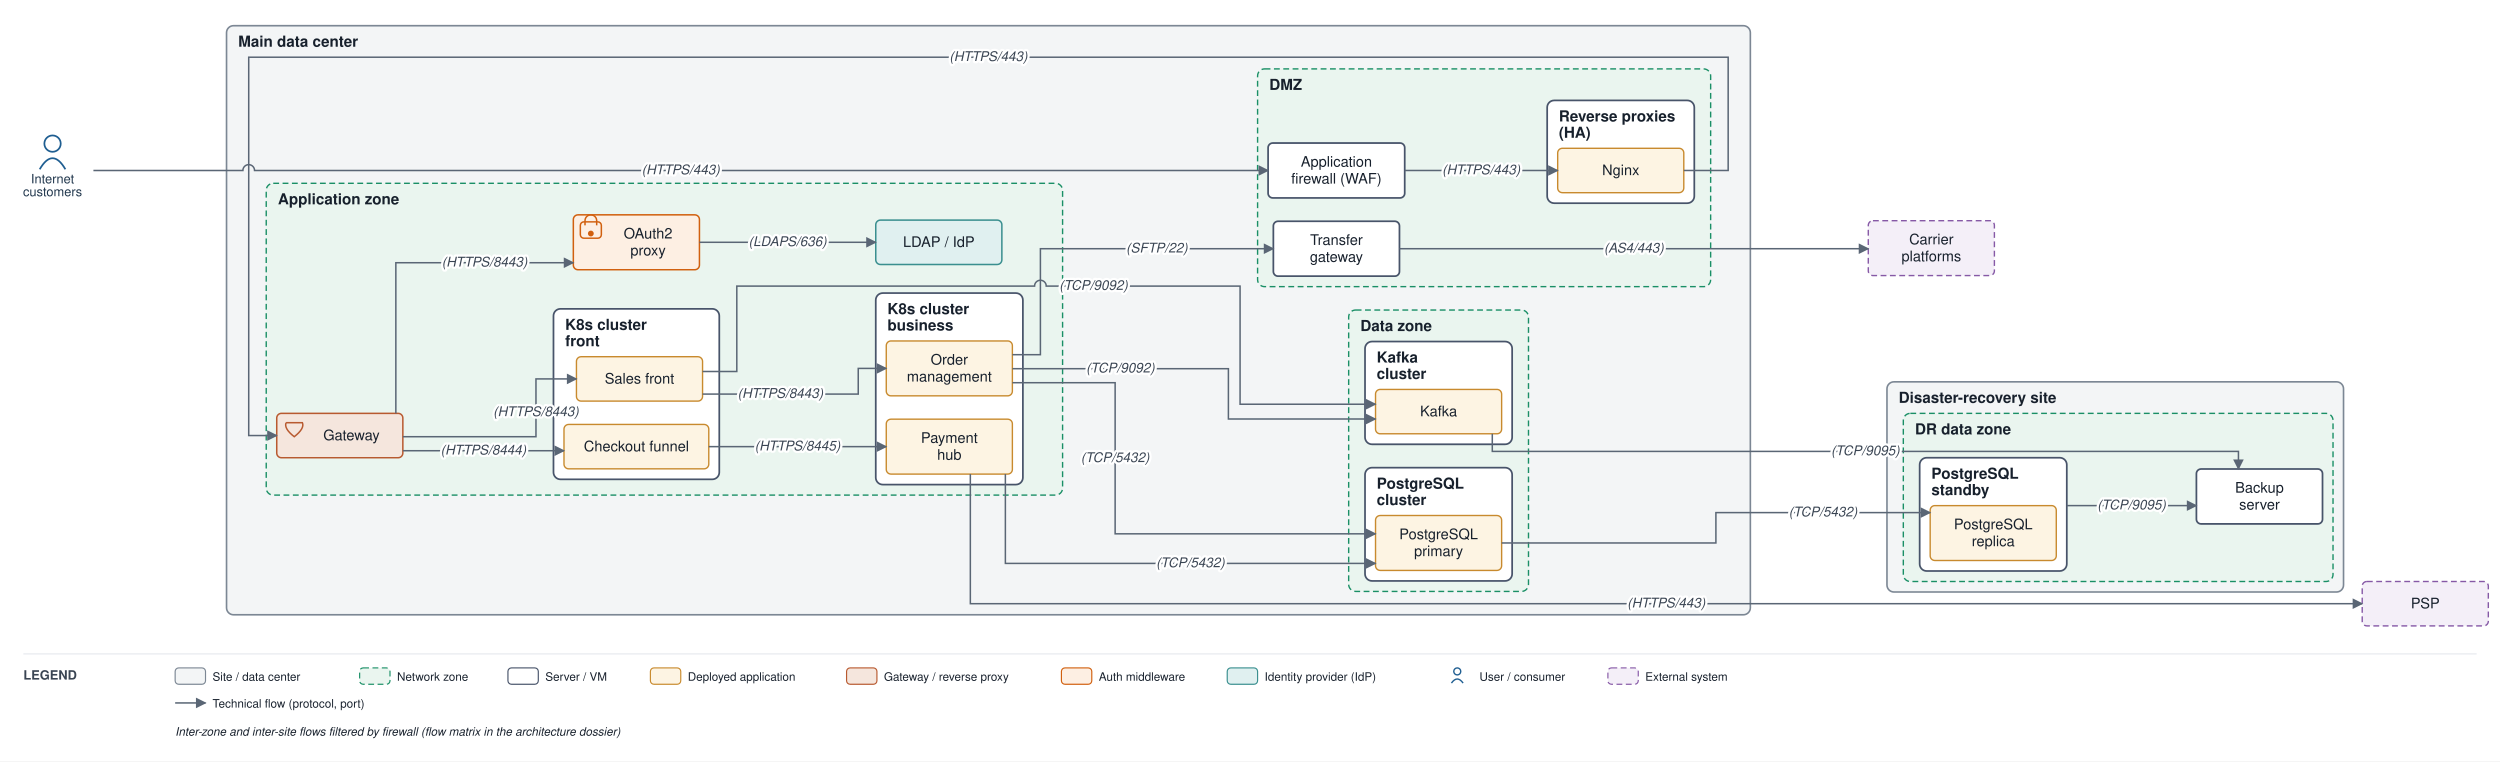
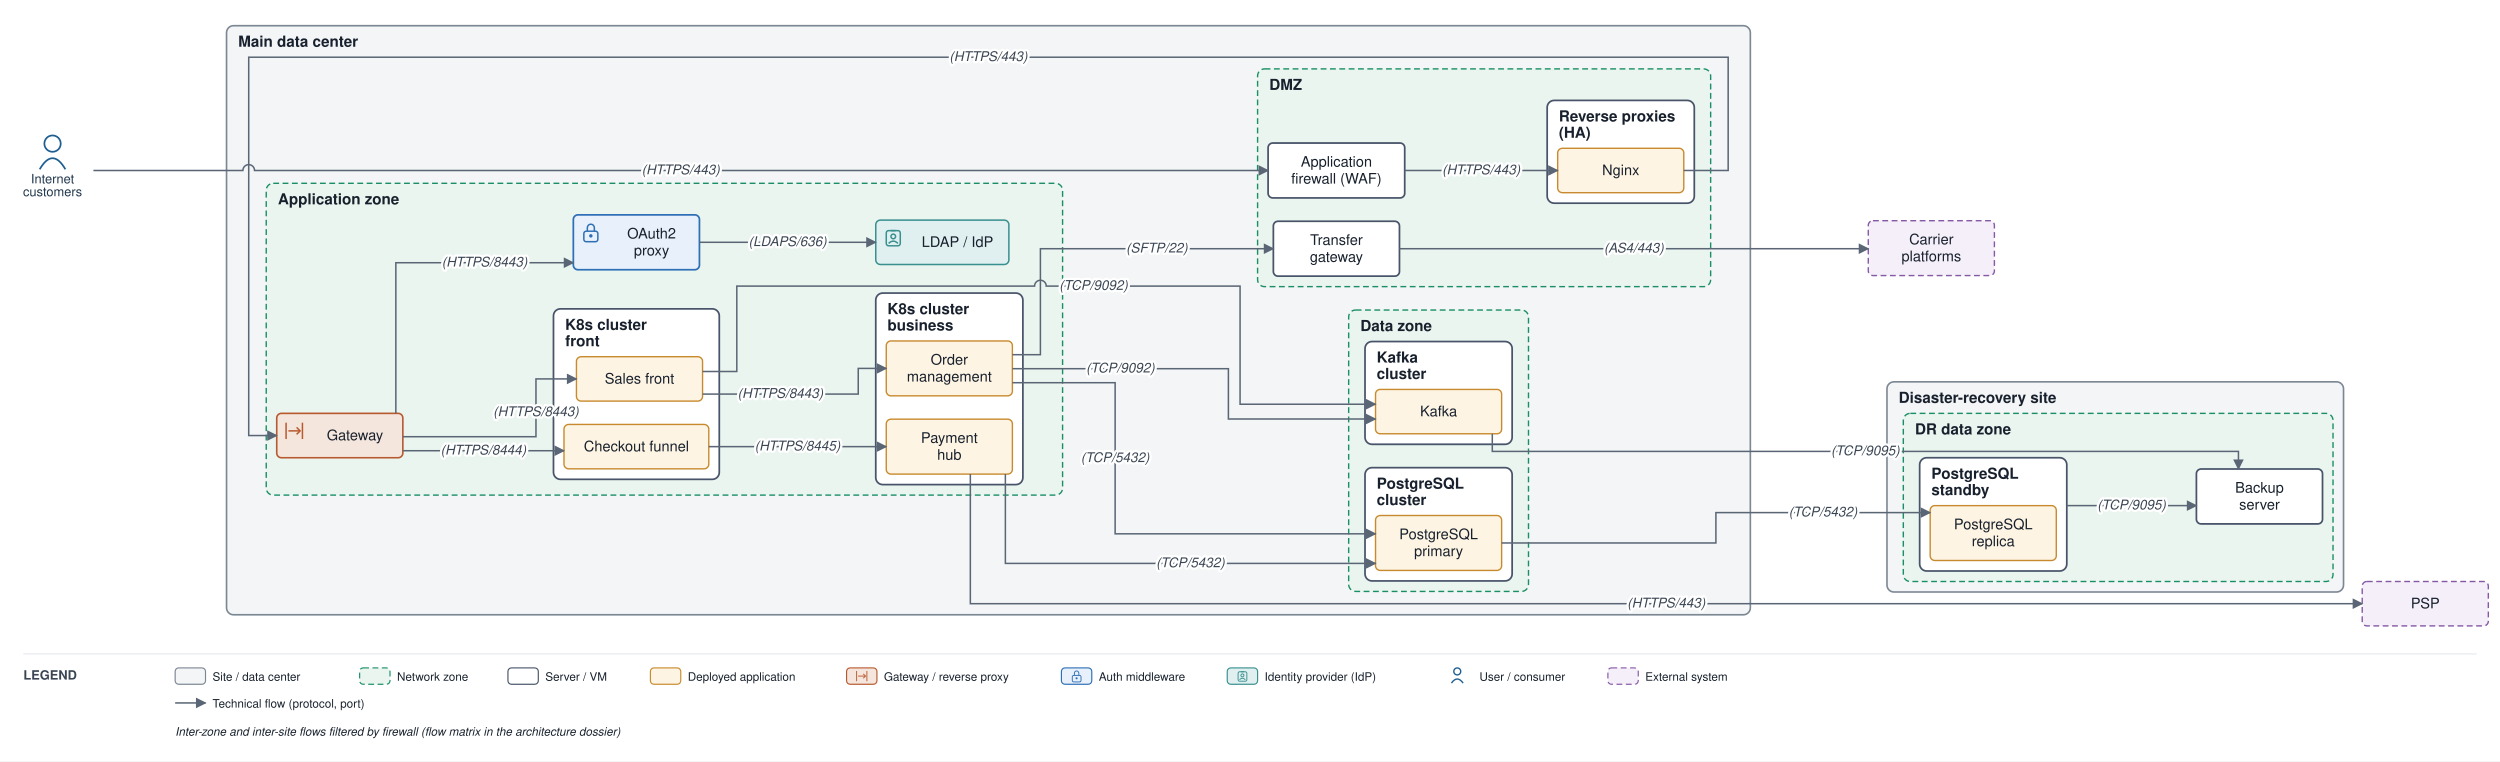
<svg xmlns="http://www.w3.org/2000/svg" viewBox="0 0 2141 652" font-family="Helvetica,Arial,sans-serif">
  <defs>
    <marker id="arr" viewBox="0 0 10 10" refX="9" refY="5" markerWidth="7" markerHeight="7" orient="auto-start-reverse">
      <path d="M0,0 L10,5 L0,10 z" fill="#5a6675" />
    </marker>
  </defs>
  <rect width="2141" height="652" fill="#ffffff" />
  <rect x="194" y="22" width="1305" height="504.5" rx="6" fill="#f3f5f6" stroke="#7c8794" stroke-width="1.4" />
  <text x="204" y="40" font-size="13" font-weight="bold" fill="#17202c">Main data center</text>
  <rect x="1077" y="59" width="388" height="186.5" rx="6" fill="#eaf5ef" stroke="#1a8f66" stroke-width="1.2" stroke-dasharray="5 3" />
  <text x="1087" y="77" font-size="13" font-weight="bold" fill="#17202c">DMZ</text>
  <rect x="1325" y="86" width="126" height="88" rx="6" fill="#ffffff" stroke="#48546a" stroke-width="1.5" />
  <text x="1335" y="104" font-size="13" font-weight="bold" fill="#17202c">Reverse proxies</text>
  <text x="1335" y="118" font-size="13" font-weight="bold" fill="#17202c">(HA)</text>
  <rect x="228" y="157" width="682" height="267" rx="6" fill="#eaf5ef" stroke="#1a8f66" stroke-width="1.2" stroke-dasharray="5 3" />
  <text x="238" y="175" font-size="13" font-weight="bold" fill="#17202c">Application zone</text>
  <rect x="474" y="264.5" width="142" height="146" rx="6" fill="#ffffff" stroke="#48546a" stroke-width="1.5" />
  <text x="484" y="282.5" font-size="13" font-weight="bold" fill="#17202c">K8s cluster</text>
  <text x="484" y="296.5" font-size="13" font-weight="bold" fill="#17202c">front</text>
  <rect x="750" y="251" width="126" height="164" rx="6" fill="#ffffff" stroke="#48546a" stroke-width="1.5" />
  <text x="760" y="269" font-size="13" font-weight="bold" fill="#17202c">K8s cluster</text>
  <text x="760" y="283" font-size="13" font-weight="bold" fill="#17202c">business</text>
  <rect x="1155" y="265.5" width="154" height="241" rx="6" fill="#eaf5ef" stroke="#1a8f66" stroke-width="1.2" stroke-dasharray="5 3" />
  <text x="1165" y="283.5" font-size="13" font-weight="bold" fill="#17202c">Data zone</text>
  <rect x="1169" y="400.5" width="126" height="97" rx="6" fill="#ffffff" stroke="#48546a" stroke-width="1.5" />
  <text x="1179" y="418.5" font-size="13" font-weight="bold" fill="#17202c">PostgreSQL</text>
  <text x="1179" y="432.5" font-size="13" font-weight="bold" fill="#17202c">cluster</text>
  <rect x="1169" y="292.5" width="126" height="88" rx="6" fill="#ffffff" stroke="#48546a" stroke-width="1.5" />
  <text x="1179" y="310.5" font-size="13" font-weight="bold" fill="#17202c">Kafka</text>
  <text x="1179" y="324.5" font-size="13" font-weight="bold" fill="#17202c">cluster</text>
  <rect x="1616" y="327" width="391" height="180" rx="6" fill="#f3f5f6" stroke="#7c8794" stroke-width="1.4" />
  <text x="1626" y="345" font-size="13" font-weight="bold" fill="#17202c">Disaster-recovery site</text>
  <rect x="1630" y="354" width="368" height="144" rx="6" fill="#eaf5ef" stroke="#1a8f66" stroke-width="1.2" stroke-dasharray="5 3" />
  <text x="1640" y="372" font-size="13" font-weight="bold" fill="#17202c">DR data zone</text>
  <rect x="1644" y="392" width="126" height="97" rx="6" fill="#ffffff" stroke="#48546a" stroke-width="1.5" />
  <text x="1654" y="410" font-size="13" font-weight="bold" fill="#17202c">PostgreSQL</text>
  <text x="1654" y="424" font-size="13" font-weight="bold" fill="#17202c">standby</text>
  <rect x="1086" y="122.5" width="117" height="47" rx="4" fill="#ffffff" stroke="#48546a" stroke-width="1.5" />
  <text x="1144.5" y="142.75" font-size="12.5" text-anchor="middle" fill="#17202c">Application</text>
  <text x="1144.5" y="157.25" font-size="12.5" text-anchor="middle" fill="#17202c">firewall (WAF)</text>
  <rect x="1334" y="127" width="108" height="38" rx="4" fill="#fdf4e3" stroke="#c88a2e" stroke-width="1.2" />
  <text x="1388" y="150" font-size="12.5" text-anchor="middle" fill="#17202c">Nginx</text>
  <rect x="1090.5" y="189.5" width="108" height="47" rx="4" fill="#ffffff" stroke="#48546a" stroke-width="1.5" />
  <text x="1144.5" y="209.75" font-size="12.5" text-anchor="middle" fill="#17202c">Transfer</text>
  <text x="1144.5" y="224.25" font-size="12.5" text-anchor="middle" fill="#17202c">gateway</text>
-   <rect x="237" y="354" width="108" height="38" rx="4" fill="#f5e6dd" stroke="#b85a30" stroke-width="1.3" />
-   <path d="M 245 362 L 259 362 Q 261 367 252 374 Q 243 367 245 362" fill="none" stroke="#b85a30" stroke-width="1.3" />
-   <text x="301" y="377" font-size="12.5" text-anchor="middle" fill="#17202c">Gateway</text>
-   <rect x="491" y="184" width="108" height="47" rx="4" fill="#fdefe3" stroke="#d1600f" stroke-width="1.3" />
-   <rect x="497" y="190" width="18" height="14" rx="3" fill="none" stroke="#d1600f" stroke-width="1.3" />
-   <path d="M 501 193 v -4 a 5 5 0 0 1 10 0 v 4" fill="none" stroke="#d1600f" stroke-width="1.3" />
-   <circle cx="506" cy="200" r="2.5" fill="#d1600f" />
-   <text x="555" y="204.25" font-size="12.5" text-anchor="middle" fill="#17202c">OAuth2</text>
-   <text x="555" y="218.75" font-size="12.5" text-anchor="middle" fill="#17202c">proxy</text>
-   <rect x="750" y="188.5" width="108" height="38" rx="4" fill="#e0f0f0" stroke="#3a8f8f" stroke-width="1.3" />
-   <text x="804" y="211.5" font-size="12.5" text-anchor="middle" fill="#17202c">LDAP / IdP</text>
+   <rect x="237" y="354" width="108" height="38" rx="4" fill="#f5e6dd" stroke="#b85a30" stroke-width="1.4" />
+   <path d="M 245 362 V 376 M 259 362 V 376" fill="none" stroke="#b85a30" stroke-width="1.3" />
+   <path d="M 247 369 H 257" fill="none" stroke="#b85a30" stroke-width="1.3" />
+   <path d="M 254 366 l 3 3 l -3 3" fill="none" stroke="#b85a30" stroke-width="1.3" />
+   <text x="304" y="377" font-size="12.5" text-anchor="middle" fill="#17202c">Gateway</text>
+   <rect x="491" y="184" width="108" height="47" rx="4" fill="#e8f1fb" stroke="#2f6fb5" stroke-width="1.5" />
+   <rect x="500" y="198" width="12" height="9" rx="2" fill="none" stroke="#2f6fb5" stroke-width="1.3" />
+   <path d="M 503 198 v -3 a 3 3 0 0 1 6 0 v 3" fill="none" stroke="#2f6fb5" stroke-width="1.3" />
+   <circle cx="506" cy="202" r="1.5" fill="#2f6fb5" />
+   <text x="558" y="204.25" font-size="12.5" text-anchor="middle" fill="#17202c">OAuth2</text>
+   <text x="558" y="218.75" font-size="12.5" text-anchor="middle" fill="#17202c">proxy</text>
+   <rect x="750" y="188.5" width="114" height="38" rx="4" fill="#e0f0f0" stroke="#3a8f8f" stroke-width="1.3" />
+   <rect x="759" y="197.5" width="12" height="13" rx="2" fill="none" stroke="#3a8f8f" stroke-width="1.3" />
+   <path d="M 763 197.5 H 767" fill="none" stroke="#3a8f8f" stroke-width="1.3" />
+   <circle cx="765" cy="202.5" r="2" fill="none" stroke="#3a8f8f" stroke-width="1.3" />
+   <path d="M 761 208.5 q 4 -4 8 0" fill="none" stroke="#3a8f8f" stroke-width="1.3" />
+   <text x="820" y="211.5" font-size="12.5" text-anchor="middle" fill="#17202c">LDAP / IdP</text>
  <rect x="493.667" y="305.5" width="108" height="38" rx="4" fill="#fdf4e3" stroke="#c88a2e" stroke-width="1.2" />
  <text x="547.667" y="328.5" font-size="12.5" text-anchor="middle" fill="#17202c">Sales front</text>
  <rect x="483" y="363.5" width="124" height="38" rx="4" fill="#fdf4e3" stroke="#c88a2e" stroke-width="1.2" />
  <text x="545" y="386.5" font-size="12.5" text-anchor="middle" fill="#17202c">Checkout funnel</text>
  <rect x="759" y="292" width="108" height="47" rx="4" fill="#fdf4e3" stroke="#c88a2e" stroke-width="1.2" />
  <text x="813" y="312.25" font-size="12.5" text-anchor="middle" fill="#17202c">Order</text>
  <text x="813" y="326.75" font-size="12.5" text-anchor="middle" fill="#17202c">management</text>
  <rect x="759" y="359" width="108" height="47" rx="4" fill="#fdf4e3" stroke="#c88a2e" stroke-width="1.2" />
  <text x="813" y="379.25" font-size="12.5" text-anchor="middle" fill="#17202c">Payment</text>
  <text x="813" y="393.75" font-size="12.5" text-anchor="middle" fill="#17202c">hub</text>
  <rect x="1178" y="441.5" width="108" height="47" rx="4" fill="#fdf4e3" stroke="#c88a2e" stroke-width="1.2" />
  <text x="1232" y="461.75" font-size="12.5" text-anchor="middle" fill="#17202c">PostgreSQL</text>
  <text x="1232" y="476.25" font-size="12.5" text-anchor="middle" fill="#17202c">primary</text>
  <rect x="1178" y="333.5" width="108" height="38" rx="4" fill="#fdf4e3" stroke="#c88a2e" stroke-width="1.2" />
  <text x="1232" y="356.5" font-size="12.5" text-anchor="middle" fill="#17202c">Kafka</text>
  <rect x="1653" y="433" width="108" height="47" rx="4" fill="#fdf4e3" stroke="#c88a2e" stroke-width="1.2" />
  <text x="1707" y="453.25" font-size="12.5" text-anchor="middle" fill="#17202c">PostgreSQL</text>
  <text x="1707" y="467.75" font-size="12.5" text-anchor="middle" fill="#17202c">replica</text>
  <rect x="1881" y="401.667" width="108" height="47" rx="4" fill="#ffffff" stroke="#48546a" stroke-width="1.5" />
  <text x="1935" y="421.917" font-size="12.5" text-anchor="middle" fill="#17202c">Backup</text>
  <text x="1935" y="436.417" font-size="12.5" text-anchor="middle" fill="#17202c">server</text>
  <circle cx="45" cy="123" r="7" fill="none" stroke="#1f5e91" stroke-width="1.5" />
  <path d="M 34 145 q 11 -19 22 0" fill="none" stroke="#1f5e91" stroke-width="1.5" />
  <text x="45" y="157" font-size="11" text-anchor="middle" fill="#20364c">Internet</text>
  <text x="45" y="168" font-size="11" text-anchor="middle" fill="#20364c">customers</text>
  <rect x="2023" y="498" width="108" height="38" rx="4" fill="#f4eff8" stroke="#8659a6" stroke-width="1.2" stroke-dasharray="5 3" />
  <text x="2077" y="521" font-size="12.5" text-anchor="middle" fill="#17202c">PSP</text>
  <rect x="1600" y="189" width="108" height="47" rx="4" fill="#f4eff8" stroke="#8659a6" stroke-width="1.2" stroke-dasharray="5 3" />
  <text x="1654" y="209.25" font-size="12.5" text-anchor="middle" fill="#17202c">Carrier</text>
  <text x="1654" y="223.75" font-size="12.5" text-anchor="middle" fill="#17202c">platforms</text>
  <path d="M 80 146 L 208 146 A 5 5 0 0 1 218 146 L 1086 146" fill="none" stroke="#5a6675" stroke-width="1.3" marker-end="url(#arr)" />
  <path d="M 1203 146 L 1334 146" fill="none" stroke="#5a6675" stroke-width="1.3" marker-end="url(#arr)" />
  <path d="M 1442 146 L 1480 146 L 1480 49 L 213 49 L 213 373 L 237 373" fill="none" stroke="#5a6675" stroke-width="1.3" marker-end="url(#arr)" />
  <path d="M 345 374 L 459 374 L 459 324.5 L 493.667 324.5" fill="none" stroke="#5a6675" stroke-width="1.3" marker-end="url(#arr)" />
  <path d="M 345 386 L 483 386" fill="none" stroke="#5a6675" stroke-width="1.3" marker-end="url(#arr)" />
  <path d="M 601.667 337.5 L 735 337.5 L 735 315.5 L 759 315.5" fill="none" stroke="#5a6675" stroke-width="1.3" marker-end="url(#arr)" />
  <path d="M 607 382.5 L 759 382.5" fill="none" stroke="#5a6675" stroke-width="1.3" marker-end="url(#arr)" />
  <path d="M 831 406 L 831 517 L 2023 517" fill="none" stroke="#5a6675" stroke-width="1.3" marker-end="url(#arr)" />
  <path d="M 867 327.75 L 955 327.75 L 955 457.167 L 1178 457.167" fill="none" stroke="#5a6675" stroke-width="1.3" marker-end="url(#arr)" />
  <path d="M 861 406 L 861 482.5 L 1178 482.5" fill="none" stroke="#5a6675" stroke-width="1.3" marker-end="url(#arr)" />
  <path d="M 867 315.75 L 1052 315.75 L 1052 358.833 L 1178 358.833" fill="none" stroke="#5a6675" stroke-width="1.3" marker-end="url(#arr)" />
  <path d="M 601.667 318.167 L 631 318.167 L 631 245 L 886 245 A 5 5 0 0 1 896 245 L 1062 245 L 1062 346.167 L 1178 346.167" fill="none" stroke="#5a6675" stroke-width="1.3" marker-end="url(#arr)" />
  <path d="M 339 354 L 339 225 L 491 225" fill="none" stroke="#5a6675" stroke-width="1.3" marker-end="url(#arr)" />
  <path d="M 599 207.5 L 750 207.5" fill="none" stroke="#5a6675" stroke-width="1.3" marker-end="url(#arr)" />
  <path d="M 867 303.75 L 891 303.75 L 891 213 L 1090.5 213" fill="none" stroke="#5a6675" stroke-width="1.3" marker-end="url(#arr)" />
  <path d="M 1198.5 213 L 1600 213" fill="none" stroke="#5a6675" stroke-width="1.3" marker-end="url(#arr)" />
  <path d="M 1286 465 L 1469.5 465 L 1469.5 439 L 1653 439" fill="none" stroke="#5a6675" stroke-width="1.3" marker-end="url(#arr)" />
  <path d="M 1770 433 L 1881 433" fill="none" stroke="#5a6675" stroke-width="1.3" marker-end="url(#arr)" />
  <path d="M 1278 371.5 L 1278 386.583 L 1917 386.583 L 1917 401.667" fill="none" stroke="#5a6675" stroke-width="1.3" marker-end="url(#arr)" />
  <text x="583" y="149.25" font-size="11.5" text-anchor="middle" fill="#3a4553" font-style="italic" stroke="#ffffff" stroke-width="4" paint-order="stroke" stroke-linejoin="round">(HTTPS/443)</text>
  <text x="1268.5" y="149.25" font-size="11.5" text-anchor="middle" fill="#3a4553" font-style="italic" stroke="#ffffff" stroke-width="4" paint-order="stroke" stroke-linejoin="round">(HTTPS/443)</text>
  <text x="846.5" y="52.25" font-size="11.5" text-anchor="middle" fill="#3a4553" font-style="italic" stroke="#ffffff" stroke-width="4" paint-order="stroke" stroke-linejoin="round">(HTTPS/443)</text>
  <text x="459" y="356.375" font-size="11.5" text-anchor="middle" fill="#3a4553" font-style="italic" stroke="#ffffff" stroke-width="4" paint-order="stroke" stroke-linejoin="round">(HTTPS/8443)</text>
  <text x="414" y="389.25" font-size="11.5" text-anchor="middle" fill="#3a4553" font-style="italic" stroke="#ffffff" stroke-width="4" paint-order="stroke" stroke-linejoin="round">(HTTPS/8444)</text>
  <text x="668.333" y="340.75" font-size="11.5" text-anchor="middle" fill="#3a4553" font-style="italic" stroke="#ffffff" stroke-width="4" paint-order="stroke" stroke-linejoin="round">(HTTPS/8443)</text>
  <text x="683" y="385.75" font-size="11.5" text-anchor="middle" fill="#3a4553" font-style="italic" stroke="#ffffff" stroke-width="4" paint-order="stroke" stroke-linejoin="round">(HTTPS/8445)</text>
  <text x="1427" y="520.25" font-size="11.5" text-anchor="middle" fill="#3a4553" font-style="italic" stroke="#ffffff" stroke-width="4" paint-order="stroke" stroke-linejoin="round">(HTTPS/443)</text>
  <text x="955" y="395.708" font-size="11.5" text-anchor="middle" fill="#3a4553" font-style="italic" stroke="#ffffff" stroke-width="4" paint-order="stroke" stroke-linejoin="round">(TCP/5432)</text>
  <text x="1019.5" y="485.75" font-size="11.5" text-anchor="middle" fill="#3a4553" font-style="italic" stroke="#ffffff" stroke-width="4" paint-order="stroke" stroke-linejoin="round">(TCP/5432)</text>
  <text x="959.5" y="319" font-size="11.5" text-anchor="middle" fill="#3a4553" font-style="italic" stroke="#ffffff" stroke-width="4" paint-order="stroke" stroke-linejoin="round">(TCP/9092)</text>
  <text x="936.5" y="248.25" font-size="11.5" text-anchor="middle" fill="#3a4553" font-style="italic" stroke="#ffffff" stroke-width="4" paint-order="stroke" stroke-linejoin="round">(TCP/9092)</text>
  <text x="415" y="228.25" font-size="11.5" text-anchor="middle" fill="#3a4553" font-style="italic" stroke="#ffffff" stroke-width="4" paint-order="stroke" stroke-linejoin="round">(HTTPS/8443)</text>
  <text x="674.5" y="210.75" font-size="11.5" text-anchor="middle" fill="#3a4553" font-style="italic" stroke="#ffffff" stroke-width="4" paint-order="stroke" stroke-linejoin="round">(LDAPS/636)</text>
  <text x="990.75" y="216.25" font-size="11.5" text-anchor="middle" fill="#3a4553" font-style="italic" stroke="#ffffff" stroke-width="4" paint-order="stroke" stroke-linejoin="round">(SFTP/22)</text>
  <text x="1399.25" y="216.25" font-size="11.5" text-anchor="middle" fill="#3a4553" font-style="italic" stroke="#ffffff" stroke-width="4" paint-order="stroke" stroke-linejoin="round">(AS4/443)</text>
  <text x="1561.25" y="442.25" font-size="11.5" text-anchor="middle" fill="#3a4553" font-style="italic" stroke="#ffffff" stroke-width="4" paint-order="stroke" stroke-linejoin="round">(TCP/5432)</text>
  <text x="1825.5" y="436.25" font-size="11.5" text-anchor="middle" fill="#3a4553" font-style="italic" stroke="#ffffff" stroke-width="4" paint-order="stroke" stroke-linejoin="round">(TCP/9095)</text>
  <text x="1597.5" y="389.833" font-size="11.5" text-anchor="middle" fill="#3a4553" font-style="italic" stroke="#ffffff" stroke-width="4" paint-order="stroke" stroke-linejoin="round">(TCP/9095)</text>
  <line x1="20" y1="560" x2="2121" y2="560" stroke="#e6e9ee" stroke-width="1" />
  <text x="20" y="582" font-size="11" font-weight="bold" fill="#3a4553">LEGEND</text>
  <rect x="150" y="572" width="26" height="14" rx="3" fill="#f3f5f6" stroke="#7c8794" />
  <text x="182" y="583" font-size="10" fill="#17202c">Site / data center</text>
  <rect x="308" y="572" width="26" height="14" rx="3" fill="#eaf5ef" stroke="#1a8f66" stroke-dasharray="5 3" />
  <text x="340" y="583" font-size="10" fill="#17202c">Network zone</text>
  <rect x="435" y="572" width="26" height="14" rx="3" fill="#ffffff" stroke="#48546a" />
  <text x="467" y="583" font-size="10" fill="#17202c">Server / VM</text>
  <rect x="557" y="572" width="26" height="14" rx="3" fill="#fdf4e3" stroke="#c88a2e" />
  <text x="589" y="583" font-size="10" fill="#17202c">Deployed application</text>
  <rect x="725" y="572" width="26" height="14" rx="3" fill="#f5e6dd" stroke="#b85a30" />
+   <path d="M 733.6 574.6 V 583.4 M 742.4 574.6 V 583.4" fill="none" stroke="#b85a30" stroke-width="0.8" />
+   <path d="M 734.9 579 H 741.1" fill="none" stroke="#b85a30" stroke-width="0.8" />
+   <path d="M 739.3 577.1 l 1.9 1.9 l -1.9 1.9" fill="none" stroke="#b85a30" stroke-width="0.8" />
  <text x="757" y="583" font-size="10" fill="#17202c">Gateway / reverse proxy</text>
-   <rect x="909" y="572" width="26" height="14" rx="3" fill="#fdefe3" stroke="#d1600f" />
+   <rect x="909" y="572" width="26" height="14" rx="3" fill="#e8f1fb" stroke="#2f6fb5" />
+   <rect x="918.3" y="578.4" width="7.5" height="5.6" rx="1.3" fill="none" stroke="#2f6fb5" stroke-width="0.8" />
+   <path d="M 920.1 578.4 v -1.9 a 1.9 1.9 0 0 1 3.8 0 v 1.9" fill="none" stroke="#2f6fb5" stroke-width="0.8" />
+   <circle cx="922" cy="580.9" r="0.9" fill="#2f6fb5" />
  <text x="941" y="583" font-size="10" fill="#17202c">Auth middleware</text>
  <rect x="1051" y="572" width="26" height="14" rx="3" fill="#e0f0f0" stroke="#3a8f8f" />
+   <rect x="1060.3" y="575.3" width="7.5" height="8.1" rx="1.3" fill="none" stroke="#3a8f8f" stroke-width="0.8" />
+   <path d="M 1062.8 575.3 H 1065.3" fill="none" stroke="#3a8f8f" stroke-width="0.8" />
+   <circle cx="1064" cy="578.4" r="1.3" fill="none" stroke="#3a8f8f" stroke-width="0.8" />
+   <path d="M 1061.5 582.1 q 2.5 -2.5 5 0" fill="none" stroke="#3a8f8f" stroke-width="0.8" />
  <text x="1083" y="583" font-size="10" fill="#17202c">Identity provider (IdP)</text>
  <circle cx="1248" cy="575" r="3" fill="none" stroke="#1f5e91" stroke-width="1.2" />
  <path d="M 1243 585 q 5 -7 10 0" fill="none" stroke="#1f5e91" stroke-width="1.2" />
  <text x="1267" y="583" font-size="10" fill="#17202c">User / consumer</text>
  <rect x="1377" y="572" width="26" height="14" rx="3" fill="#f4eff8" stroke="#8659a6" stroke-dasharray="5 3" />
  <text x="1409" y="583" font-size="10" fill="#17202c">External system</text>
  <line x1="150" y1="602" x2="176" y2="602" stroke="#5a6675" stroke-width="1.3" marker-end="url(#arr)" />
  <text x="182" y="606" font-size="10" fill="#17202c">Technical flow (protocol, port)</text>
  <text x="150" y="630" font-size="10" fill="#17202c" font-style="italic">Inter-zone and inter-site flows filtered by firewall (flow matrix in the architecture dossier)</text>
</svg>
